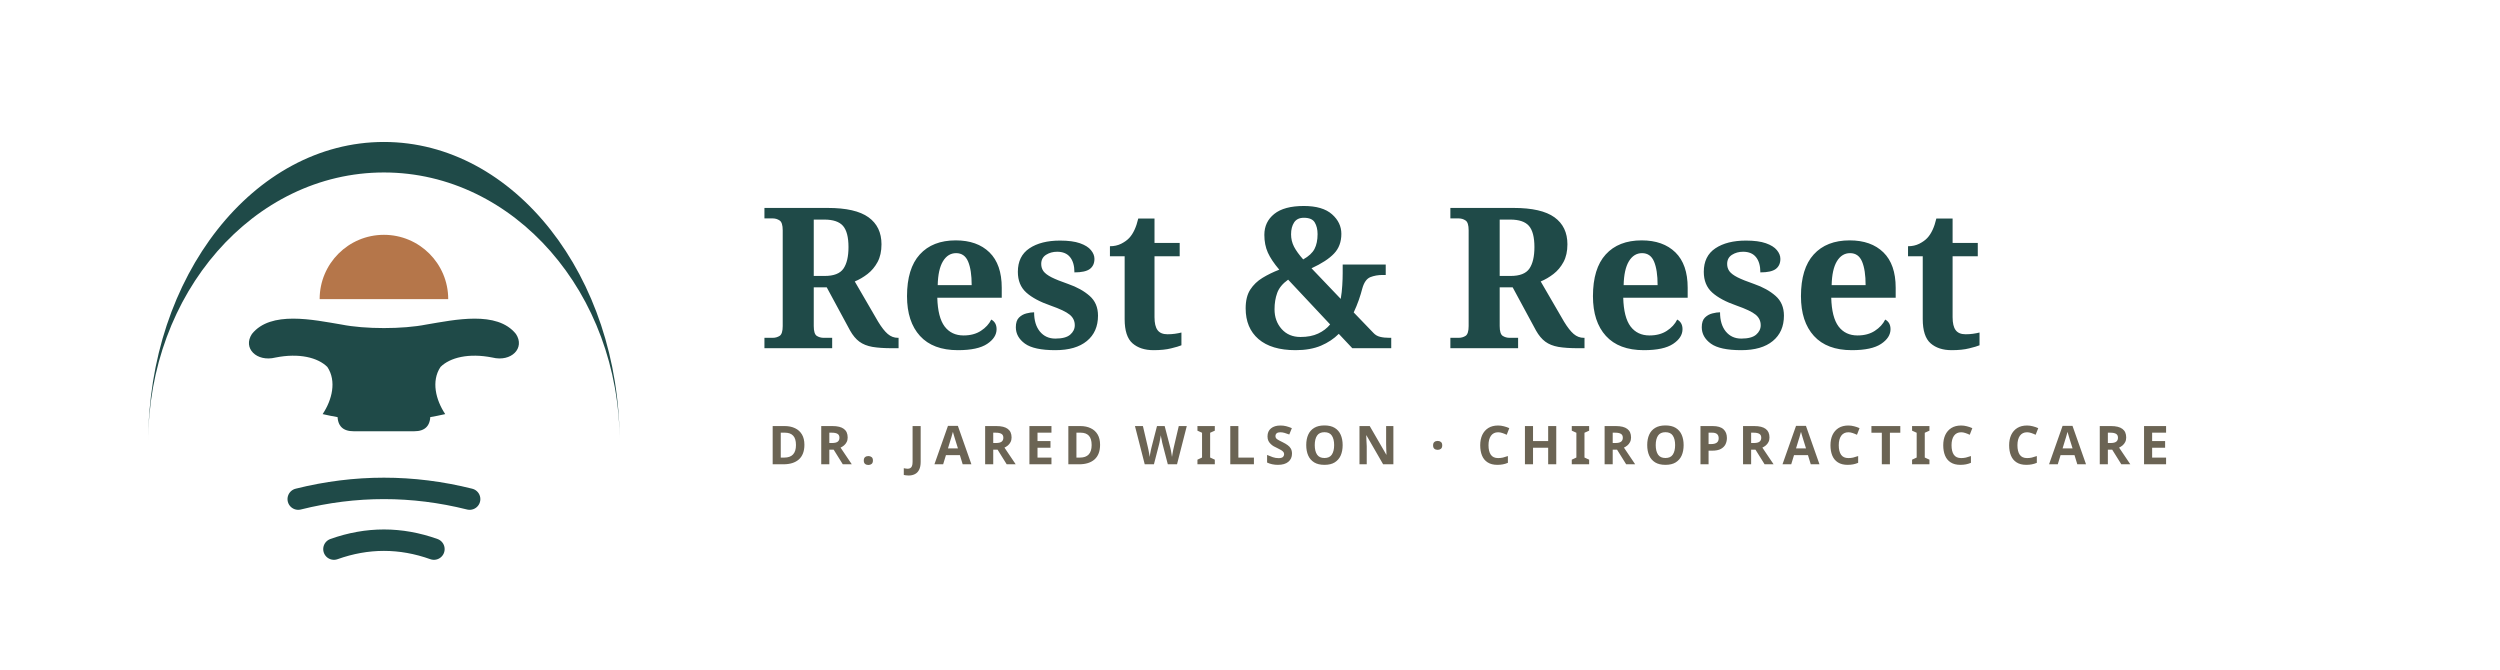
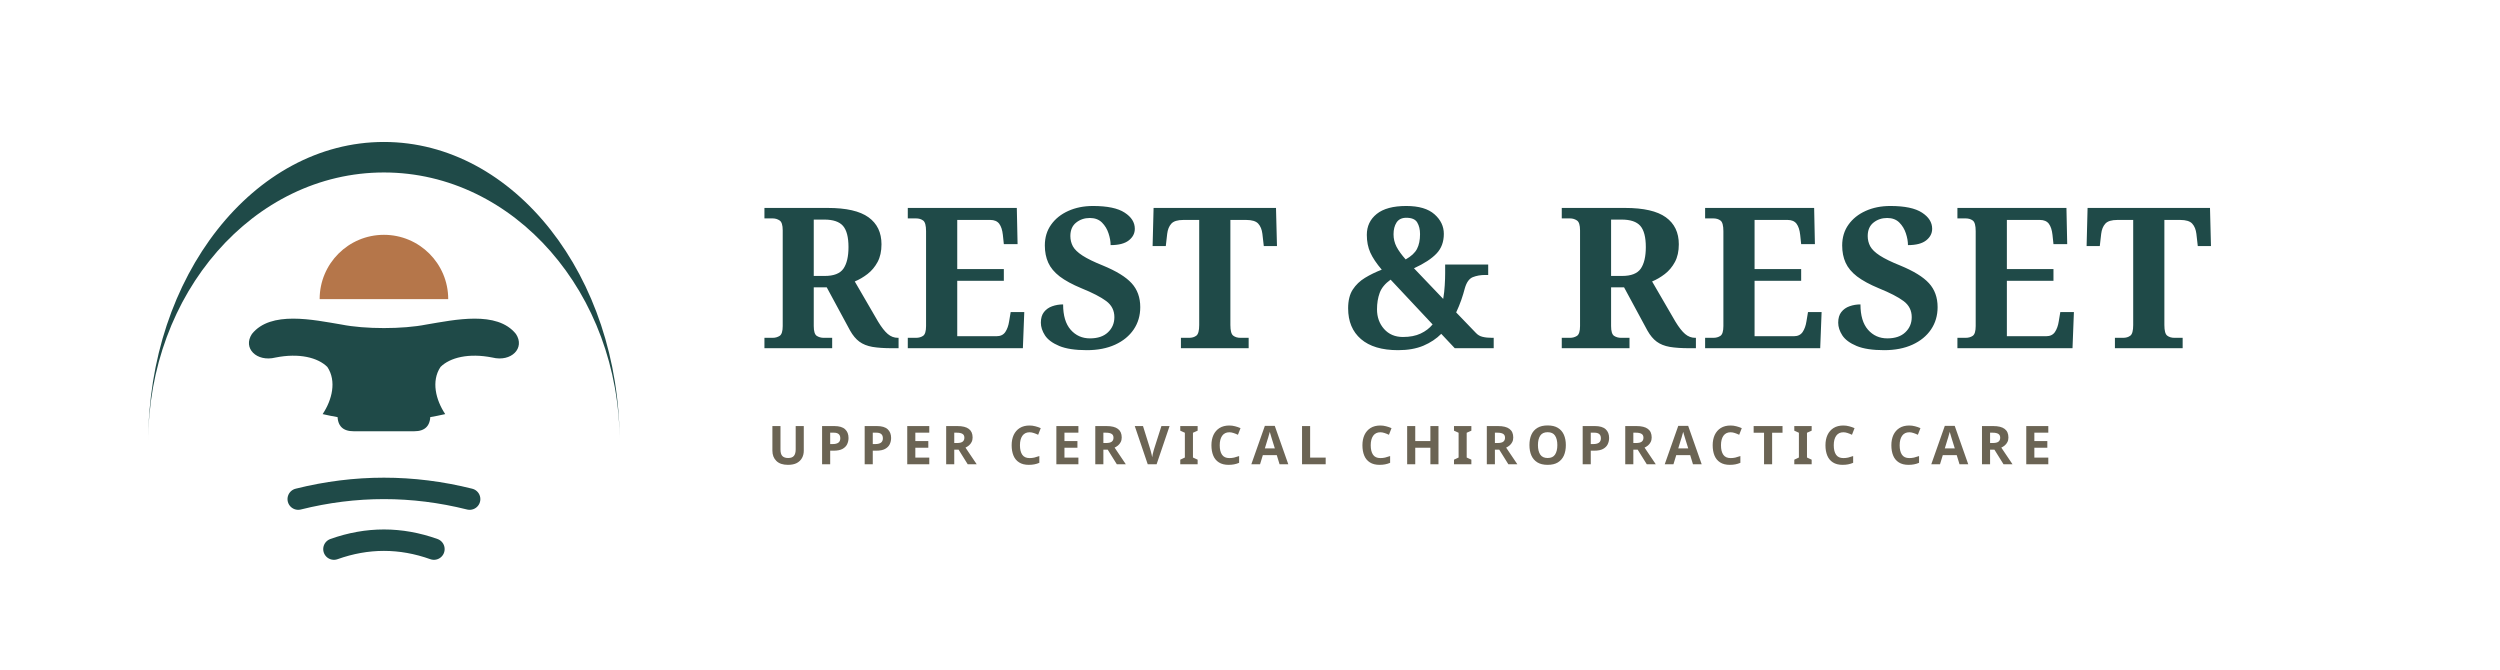
<svg xmlns="http://www.w3.org/2000/svg" viewBox="0 0 560 150">
  <g transform="translate(6 -5) scale(0.8)">
    <g fill="#1F4A48" color="#1F4A48">
      <g transform="translate(0,-22)">
        <path d="M34,152 A66,84 0 0 1 166,152 A62.1,71 0 0 0 34,152 Z" />
        <path fill="#B5764A" d="M82,112 A18,18 0 0 1 118,112 Z" />
        <g transform="translate(100,131) scale(0.66) translate(-100,-128)">
          <path d="M44,114 C52,104 70,108 82,110 C92,112 108,112 118,110 C130,108 148,104 156,114 C160,120 154,126 146,124 C136,122 128,124 124,128 C120,134 122,142 126,148 Q100,154 74,148 C78,142 80,134 76,128 C72,124 64,122 54,124 C46,126 40,120 44,114 Z" />
        </g>
        <path d="M87,140 H113 V144.5 Q113,149 108.5,149 H91.5 Q87,149 87,144.5 Z" />
        <path d="M76,168 Q100,162 124,168 L124,168" fill="none" stroke="currentColor" stroke-width="6" stroke-linecap="round" />
        <path d="M86,182 Q100,177 114,182" fill="none" stroke="currentColor" stroke-width="6" stroke-linecap="round" />
      </g>
    </g>
  </g>
-   <text x="170" y="78" font-family="Lora, Georgia, serif" font-weight="600" font-size="44" fill="#1F4A48">Rest &amp; Reset</text>
-   <text x="172" y="104" font-family="Archivo, sans-serif" font-weight="600" font-size="12" letter-spacing="2" fill="#6B6454">DR. JARED WILSON · CHIROPRACTIC CARE</text>
+   <text x="170" y="78" font-family="Lora, Georgia, serif" font-weight="600" font-size="44" letter-spacing="1" fill="#1F4A48">REST &amp; RESET</text>
+   <text x="172" y="104" font-family="Archivo, sans-serif" font-weight="600" font-size="12" letter-spacing="2" fill="#6B6454">UPPER CERVICAL CHIROPRACTIC CARE</text>
</svg>
